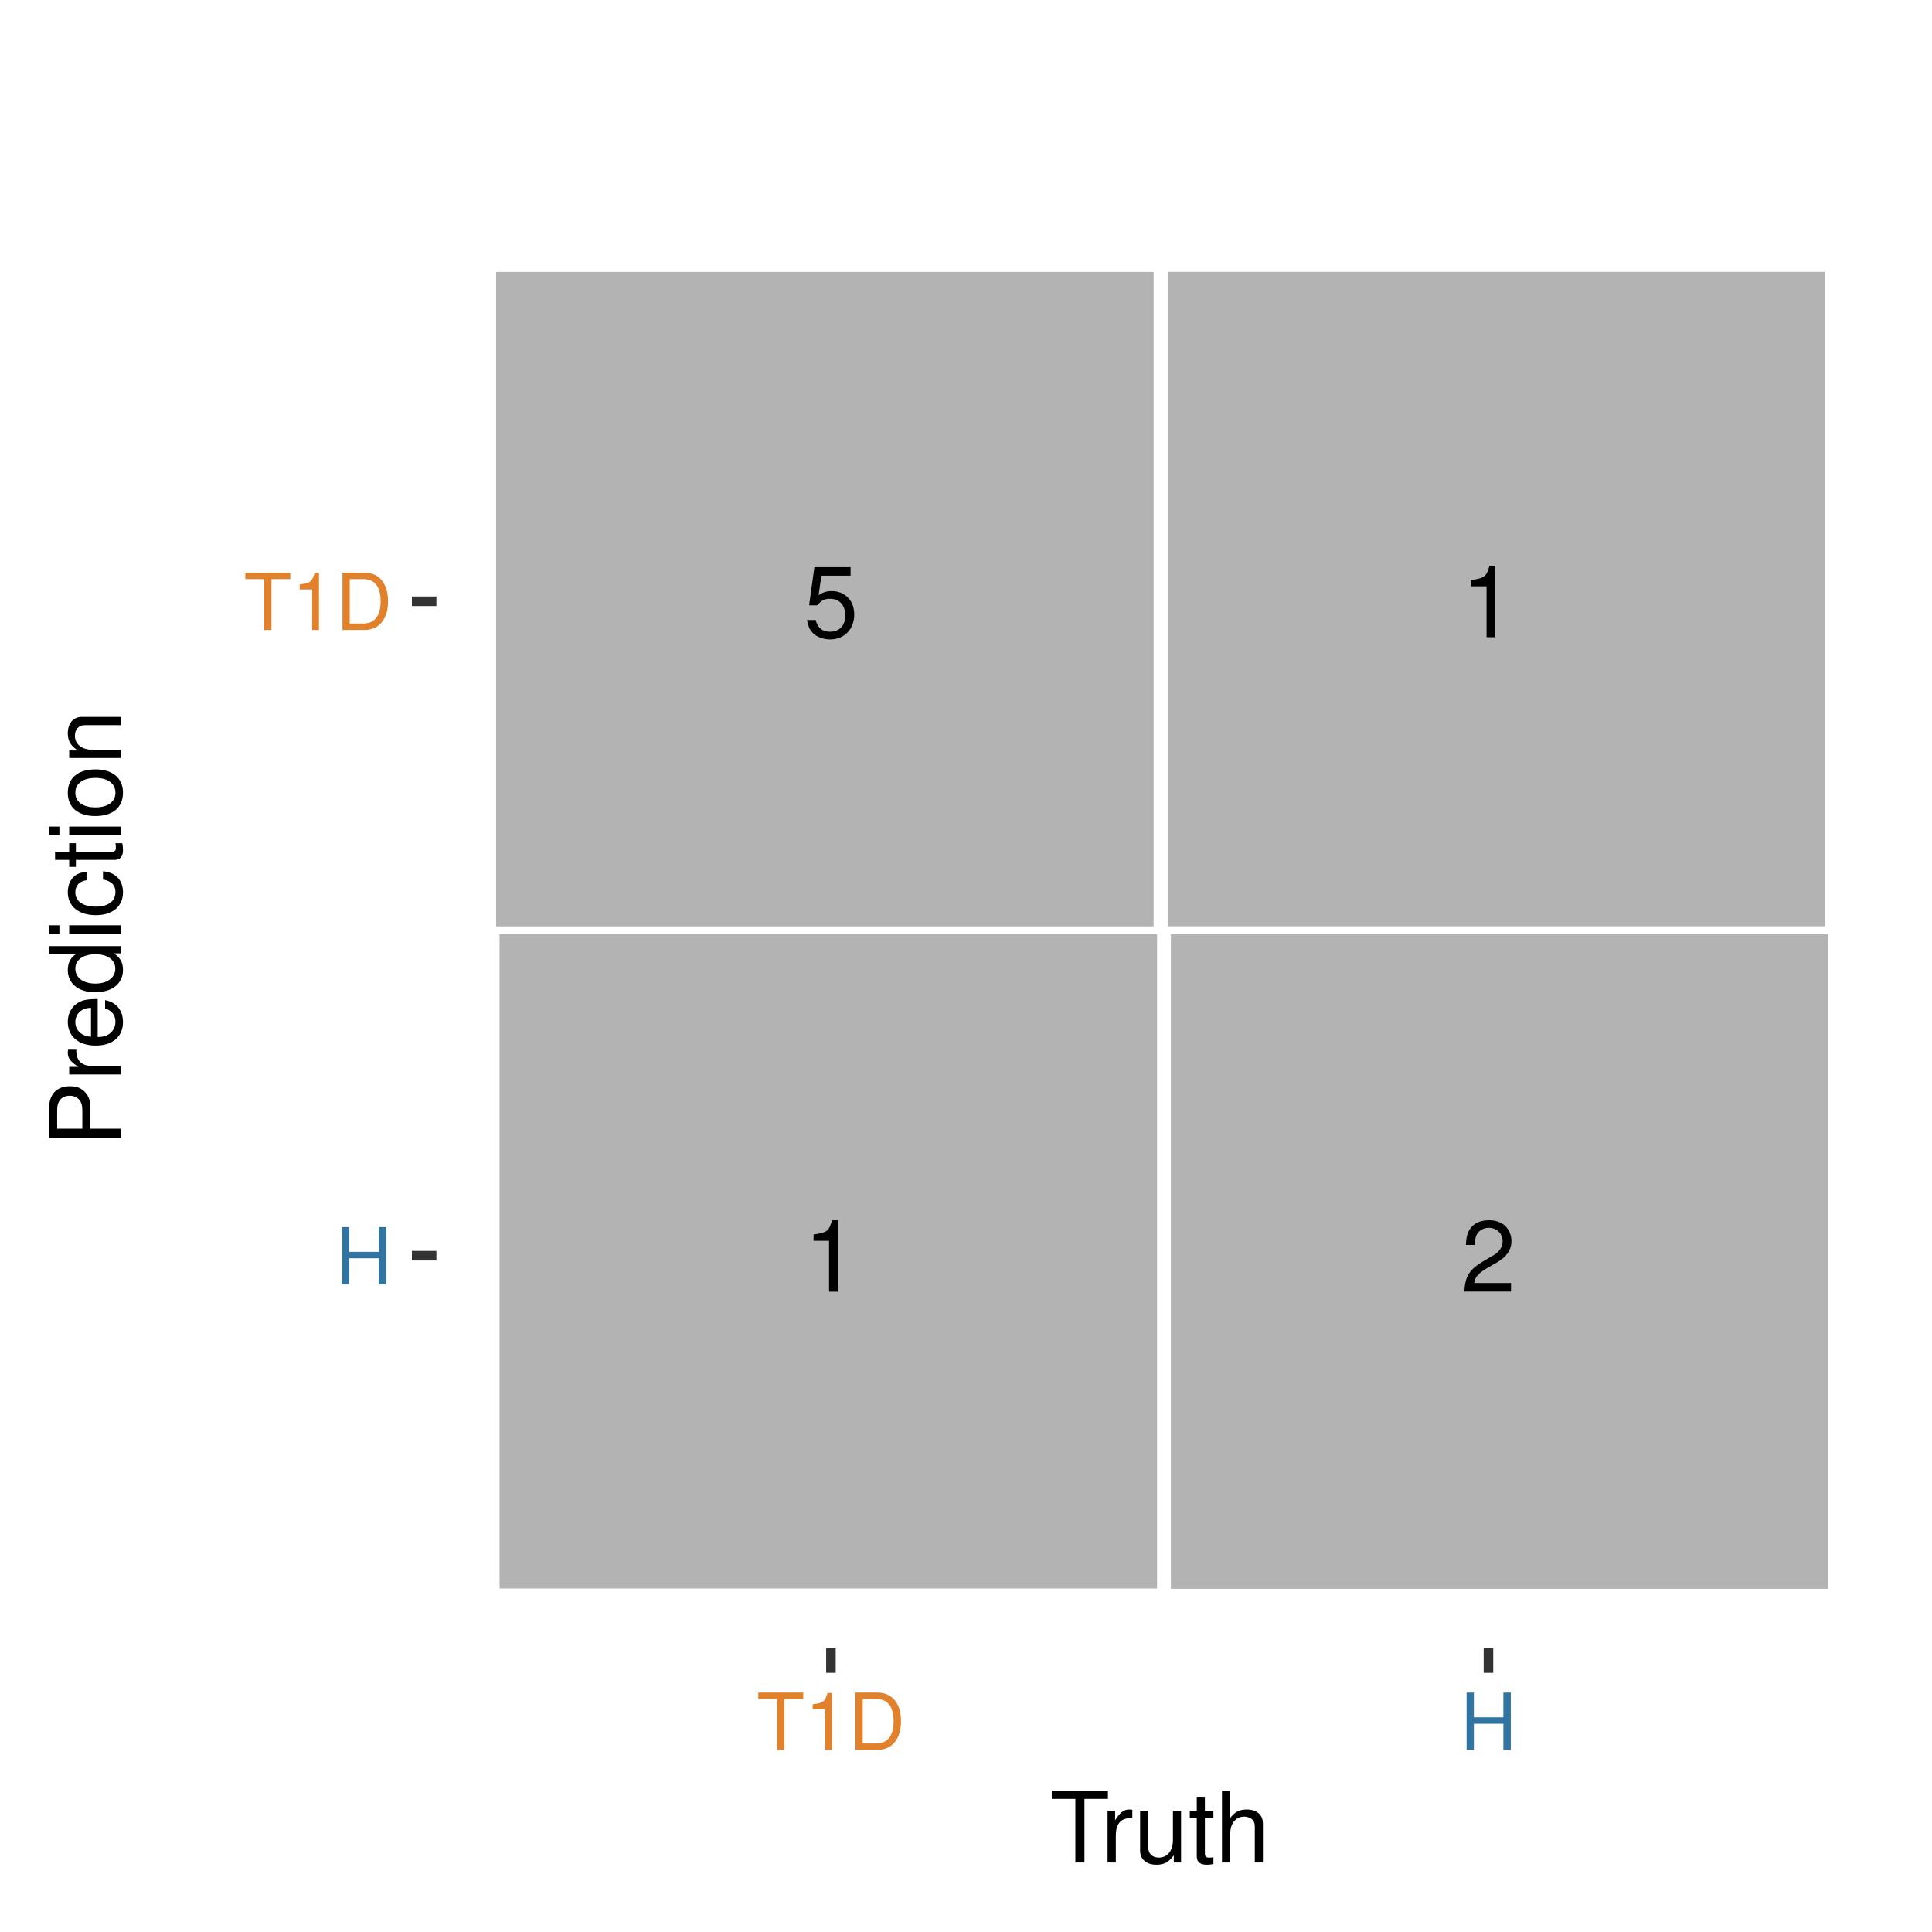
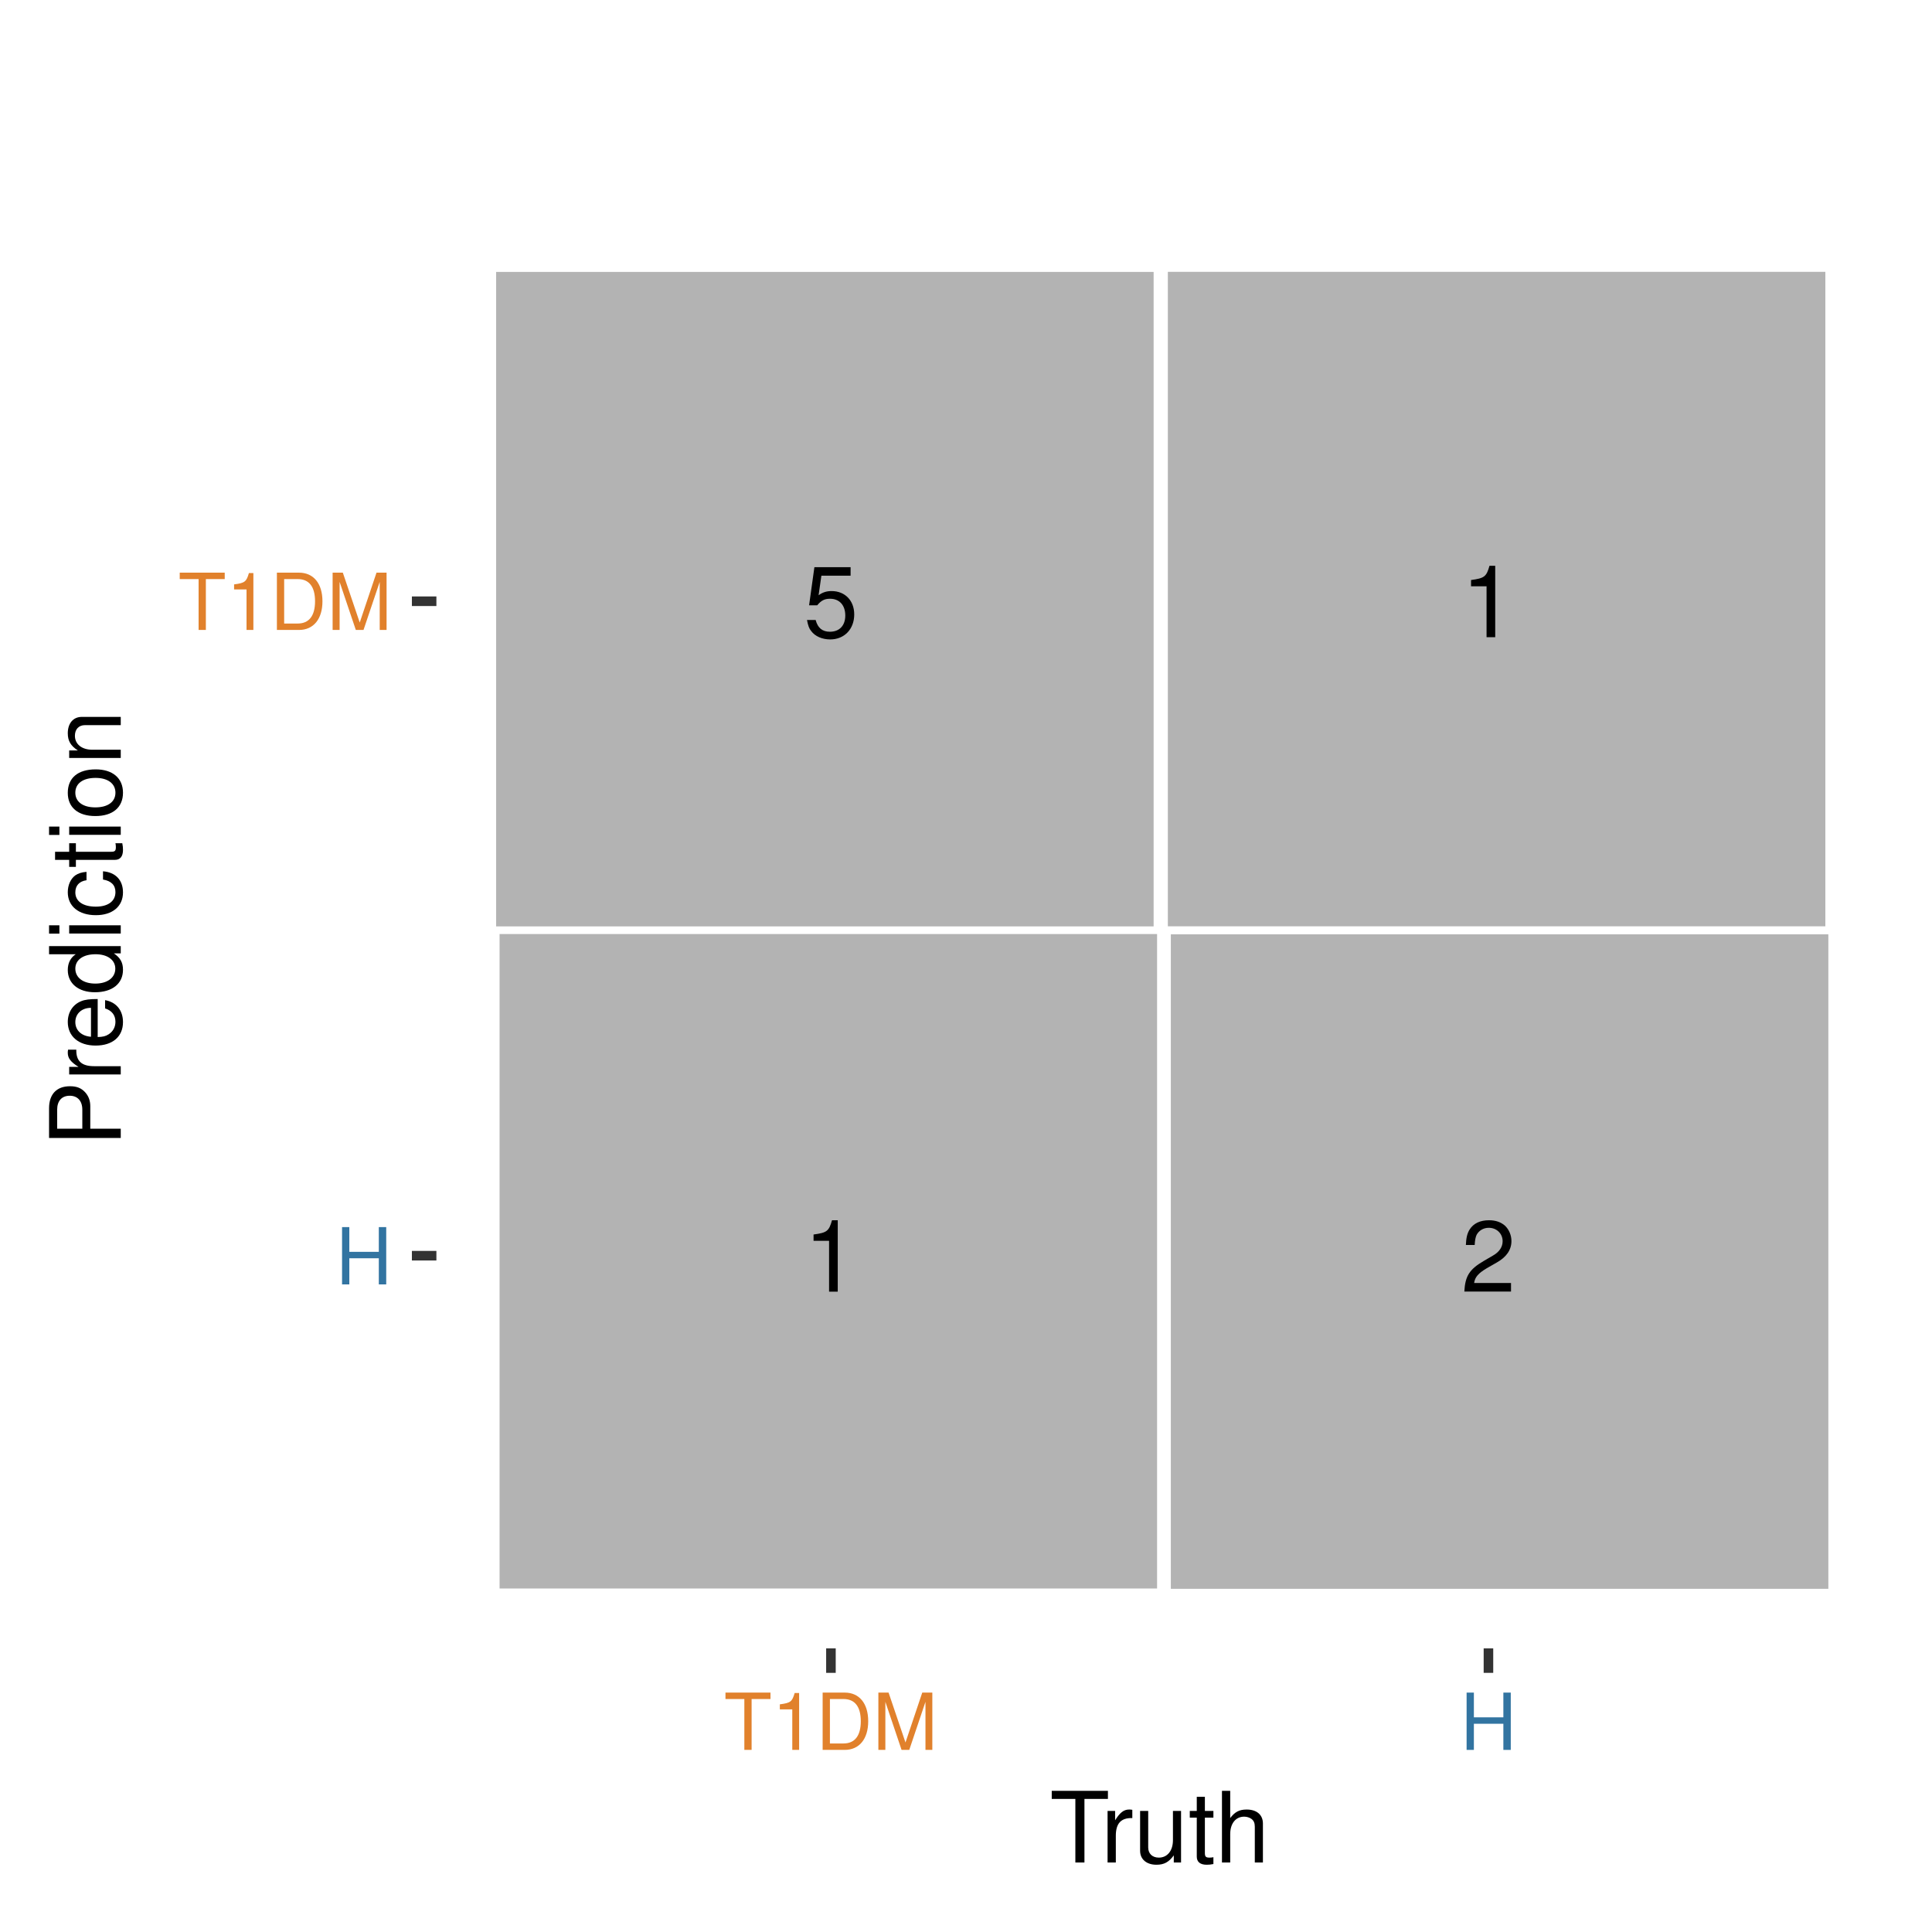
<svg xmlns="http://www.w3.org/2000/svg" class="svglite" width="216.00pt" height="216.00pt" viewBox="0 0 216.00 216.00" version="1.1" id="svg21">
  <defs id="defs1">
    <style type="text/css" id="style1">
    .svglite line, .svglite polyline, .svglite polygon, .svglite path, .svglite rect, .svglite circle {
      fill: none;
      stroke: #000000;
      stroke-linecap: round;
      stroke-linejoin: round;
      stroke-miterlimit: 10.00;
    }
    .svglite text {
      white-space: pre;
    }
  </style>
  </defs>
  <rect width="100%" height="100%" style="stroke: none; fill: #FFFFFF;" id="rect1" />
  <defs id="defs2">
    <clipPath id="cpMC4wMHwyMTYuMDB8MC4wMHwyMTYuMDA=">
      <rect x="0.00" y="0.00" width="216.00" height="216.00" id="rect2" />
    </clipPath>
  </defs>
  <g clip-path="url(#cpMC4wMHwyMTYuMDB8MC4wMHwyMTYuMDA=)" id="g3">
    <rect x="0.00" y="-0" width="216.00" height="216.00" style="stroke-width: 1.07; stroke: #FFFFFF; fill: #FFFFFF;" id="rect3" />
  </g>
  <defs id="defs4">
    <clipPath id="cpNDguNzl8MjEwLjUyfDIzLjMyfDE4NC4yOQ==">
      <rect x="48.79" y="23.32" width="161.73" height="160.97" id="rect4" />
    </clipPath>
  </defs>
  <g clip-path="url(#cpNDguNzl8MjEwLjUyfDIzLjMyfDE4NC4yOQ==)" id="g13">
    <polyline points="48.79,140.39 210.52,140.39 " style="stroke-width: 1.07; stroke: #FFFFFF; stroke-linecap: butt;" id="polyline4" />
    <polyline points="48.79,67.22 210.52,67.22 " style="stroke-width: 1.07; stroke: #FFFFFF; stroke-linecap: butt;" id="polyline5" />
    <polyline points="92.90,184.29 92.90,23.32 " style="stroke-width: 1.07; stroke: #FFFFFF; stroke-linecap: butt;" id="polyline6" />
    <polyline points="166.41,184.29 166.41,23.32 " style="stroke-width: 1.07; stroke: #FFFFFF; stroke-linecap: butt;" id="polyline7" />
    <rect x="55.467" y="30.402" width="73.51" height="73.17" style="fill:#b3b3b3;fill-opacity:1;stroke:none;stroke-width:0.21;stroke-linecap:butt;stroke-linejoin:miter" id="rect7" />
    <rect x="55.853" y="104.426" width="73.51" height="73.17" style="fill:#b3b3b3;fill-opacity:1;stroke:none;stroke-width:0.21;stroke-linecap:butt;stroke-linejoin:miter" id="rect8" />
    <rect x="130.567" y="30.392" width="73.51" height="73.17" style="fill:#b3b3b3;fill-opacity:1;stroke:none;stroke-width:0.21;stroke-linecap:butt;stroke-linejoin:miter" id="rect9" />
    <rect x="130.901" y="104.46" width="73.51" height="73.17" style="fill:#b3b3b3;fill-opacity:1;stroke:none;stroke-width:0.21;stroke-linecap:butt;stroke-linejoin:miter" id="rect10" />
    <text x="92.90" y="71.24" text-anchor="middle" style="font-size: 11.04px; font-family: &quot;Nimbus Sans&quot;;" textLength="7.02px" lengthAdjust="spacingAndGlyphs" id="text10">5</text>
    <text x="92.90" y="144.41" text-anchor="middle" style="font-size: 11.04px; font-family: &quot;Nimbus Sans&quot;;" textLength="7.02px" lengthAdjust="spacingAndGlyphs" id="text11">1</text>
    <text x="166.41" y="71.24" text-anchor="middle" style="font-size: 11.04px; font-family: &quot;Nimbus Sans&quot;;" textLength="7.02px" lengthAdjust="spacingAndGlyphs" id="text12">1</text>
    <text x="166.41" y="144.41" text-anchor="middle" style="font-size: 11.04px; font-family: &quot;Nimbus Sans&quot;;" textLength="7.02px" lengthAdjust="spacingAndGlyphs" id="text13">2</text>
  </g>
  <g clip-path="url(#cpMC4wMHwyMTYuMDB8MC4wMHwyMTYuMDA=)" id="g21">
    <text x="43.86" y="143.60" text-anchor="end" style="font-size:8.8px;fill:#3274a1;font-family:'Nimbus Sans';fill-opacity:1" textLength="6.62px" lengthAdjust="spacingAndGlyphs" id="text14">H</text>
-     <text x="43.86" y="70.43" text-anchor="end" style="font-size:8.8px;font-family:'Nimbus Sans';fill:#e1812c;fill-opacity:1" textLength="25.33" lengthAdjust="spacingAndGlyphs" id="text15">T1D </text>
+     <text x="43.86" y="70.43" text-anchor="end" style="font-size:8.8px;font-family:'Nimbus Sans';fill:#e1812c;fill-opacity:1" textLength="25.33" lengthAdjust="spacingAndGlyphs" id="text15">T1DM </text>
    <polyline points="46.05,140.39 48.79,140.39 " style="stroke-width: 1.07; stroke: #333333; stroke-linecap: butt;" id="polyline15" />
    <polyline points="46.05,67.22 48.79,67.22 " style="stroke-width: 1.07; stroke: #333333; stroke-linecap: butt;" id="polyline16" />
    <polyline points="92.90,187.03 92.90,184.29 " style="stroke-width: 1.07; stroke: #333333; stroke-linecap: butt;" id="polyline17" />
    <polyline points="166.41,187.03 166.41,184.29 " style="stroke-width: 1.07; stroke: #333333; stroke-linecap: butt;" id="polyline18" />
-     <text x="92.9" y="195.64" text-anchor="middle" style="font-size:8.8px;font-family:'Nimbus Sans';fill:#e1812c;fill-opacity:1" textLength="25.33" lengthAdjust="spacingAndGlyphs" id="text18">T1D </text>
+     <text x="92.9" y="195.64" text-anchor="middle" style="font-size:8.8px;font-family:'Nimbus Sans';fill:#e1812c;fill-opacity:1" textLength="25.33" lengthAdjust="spacingAndGlyphs" id="text18">T1DM </text>
    <text x="166.41" y="195.64" text-anchor="middle" style="font-size:8.8px;fill:#3274a1;font-family:'Nimbus Sans';fill-opacity:1" textLength="6.62px" lengthAdjust="spacingAndGlyphs" id="text19">H</text>
    <text x="129.66" y="208.23" text-anchor="middle" style="font-size: 11.00px; font-family: &quot;Nimbus Sans&quot;;" textLength="27.87px" lengthAdjust="spacingAndGlyphs" id="text20">Truth</text>
    <text transform="translate(13.50,103.81) rotate(-90)" text-anchor="middle" style="font-size: 11.00px; font-family: &quot;Nimbus Sans&quot;;" textLength="54.65px" lengthAdjust="spacingAndGlyphs" id="text21">Prediction</text>
  </g>
</svg>
